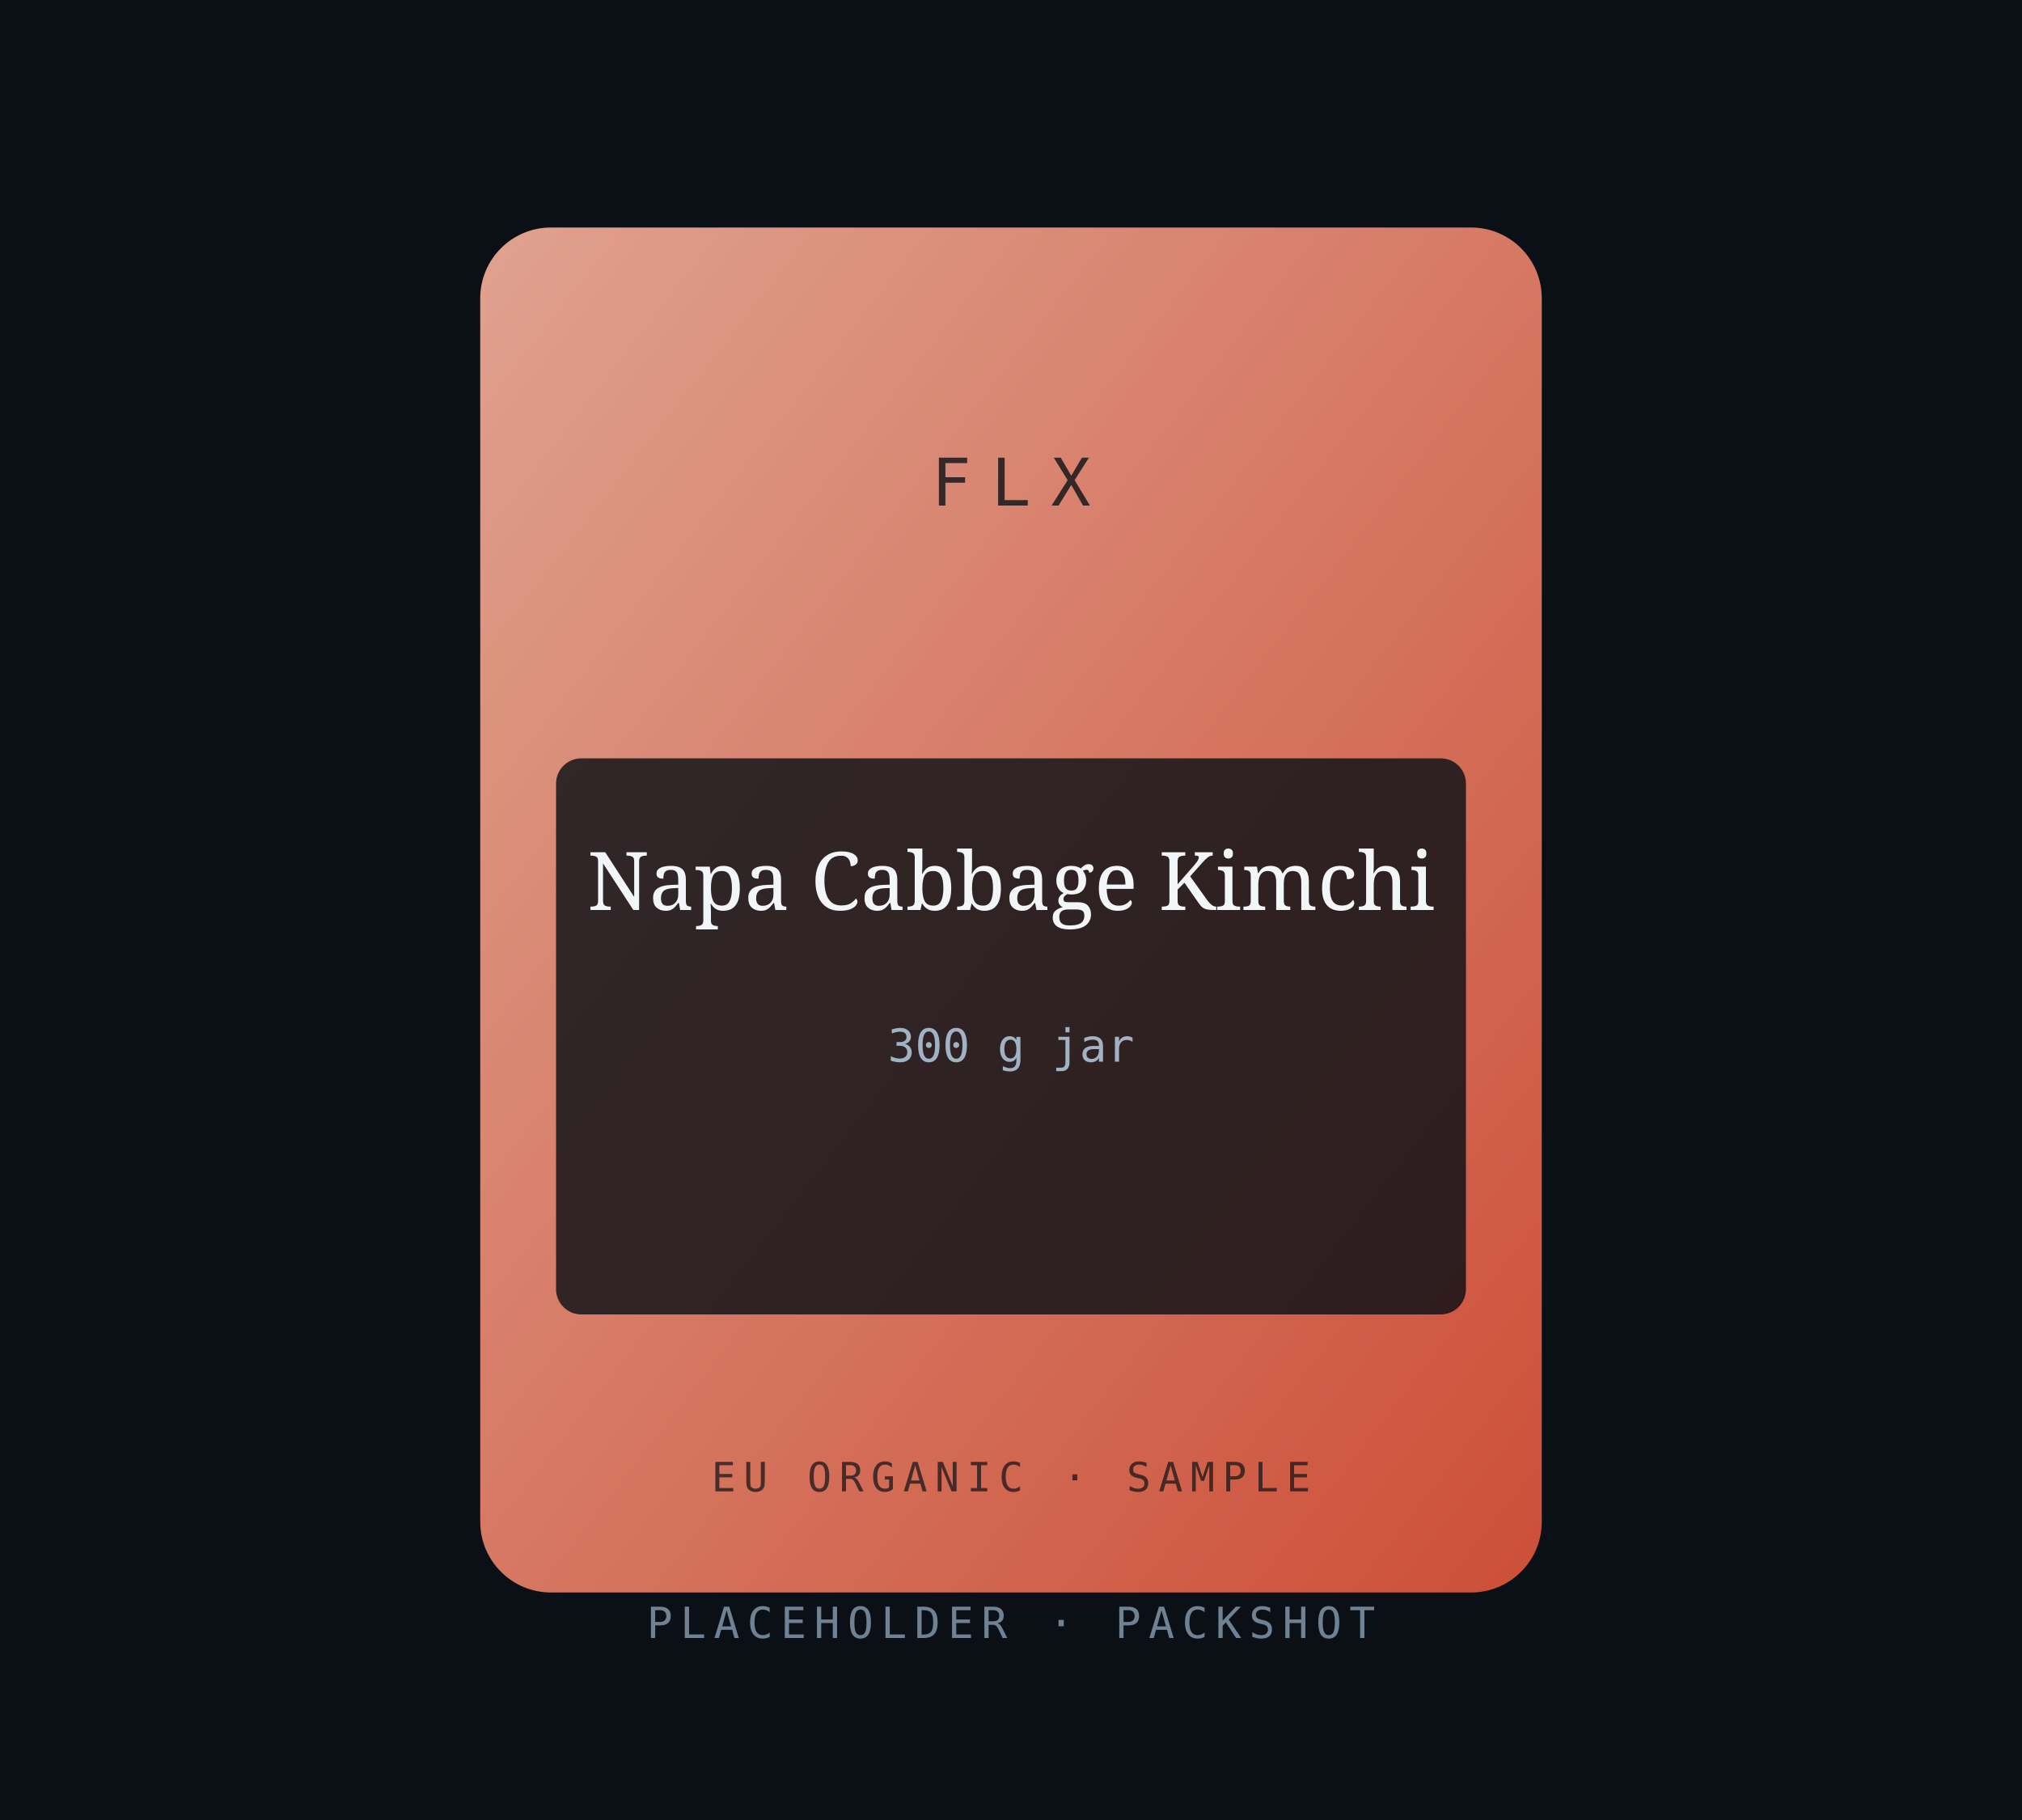
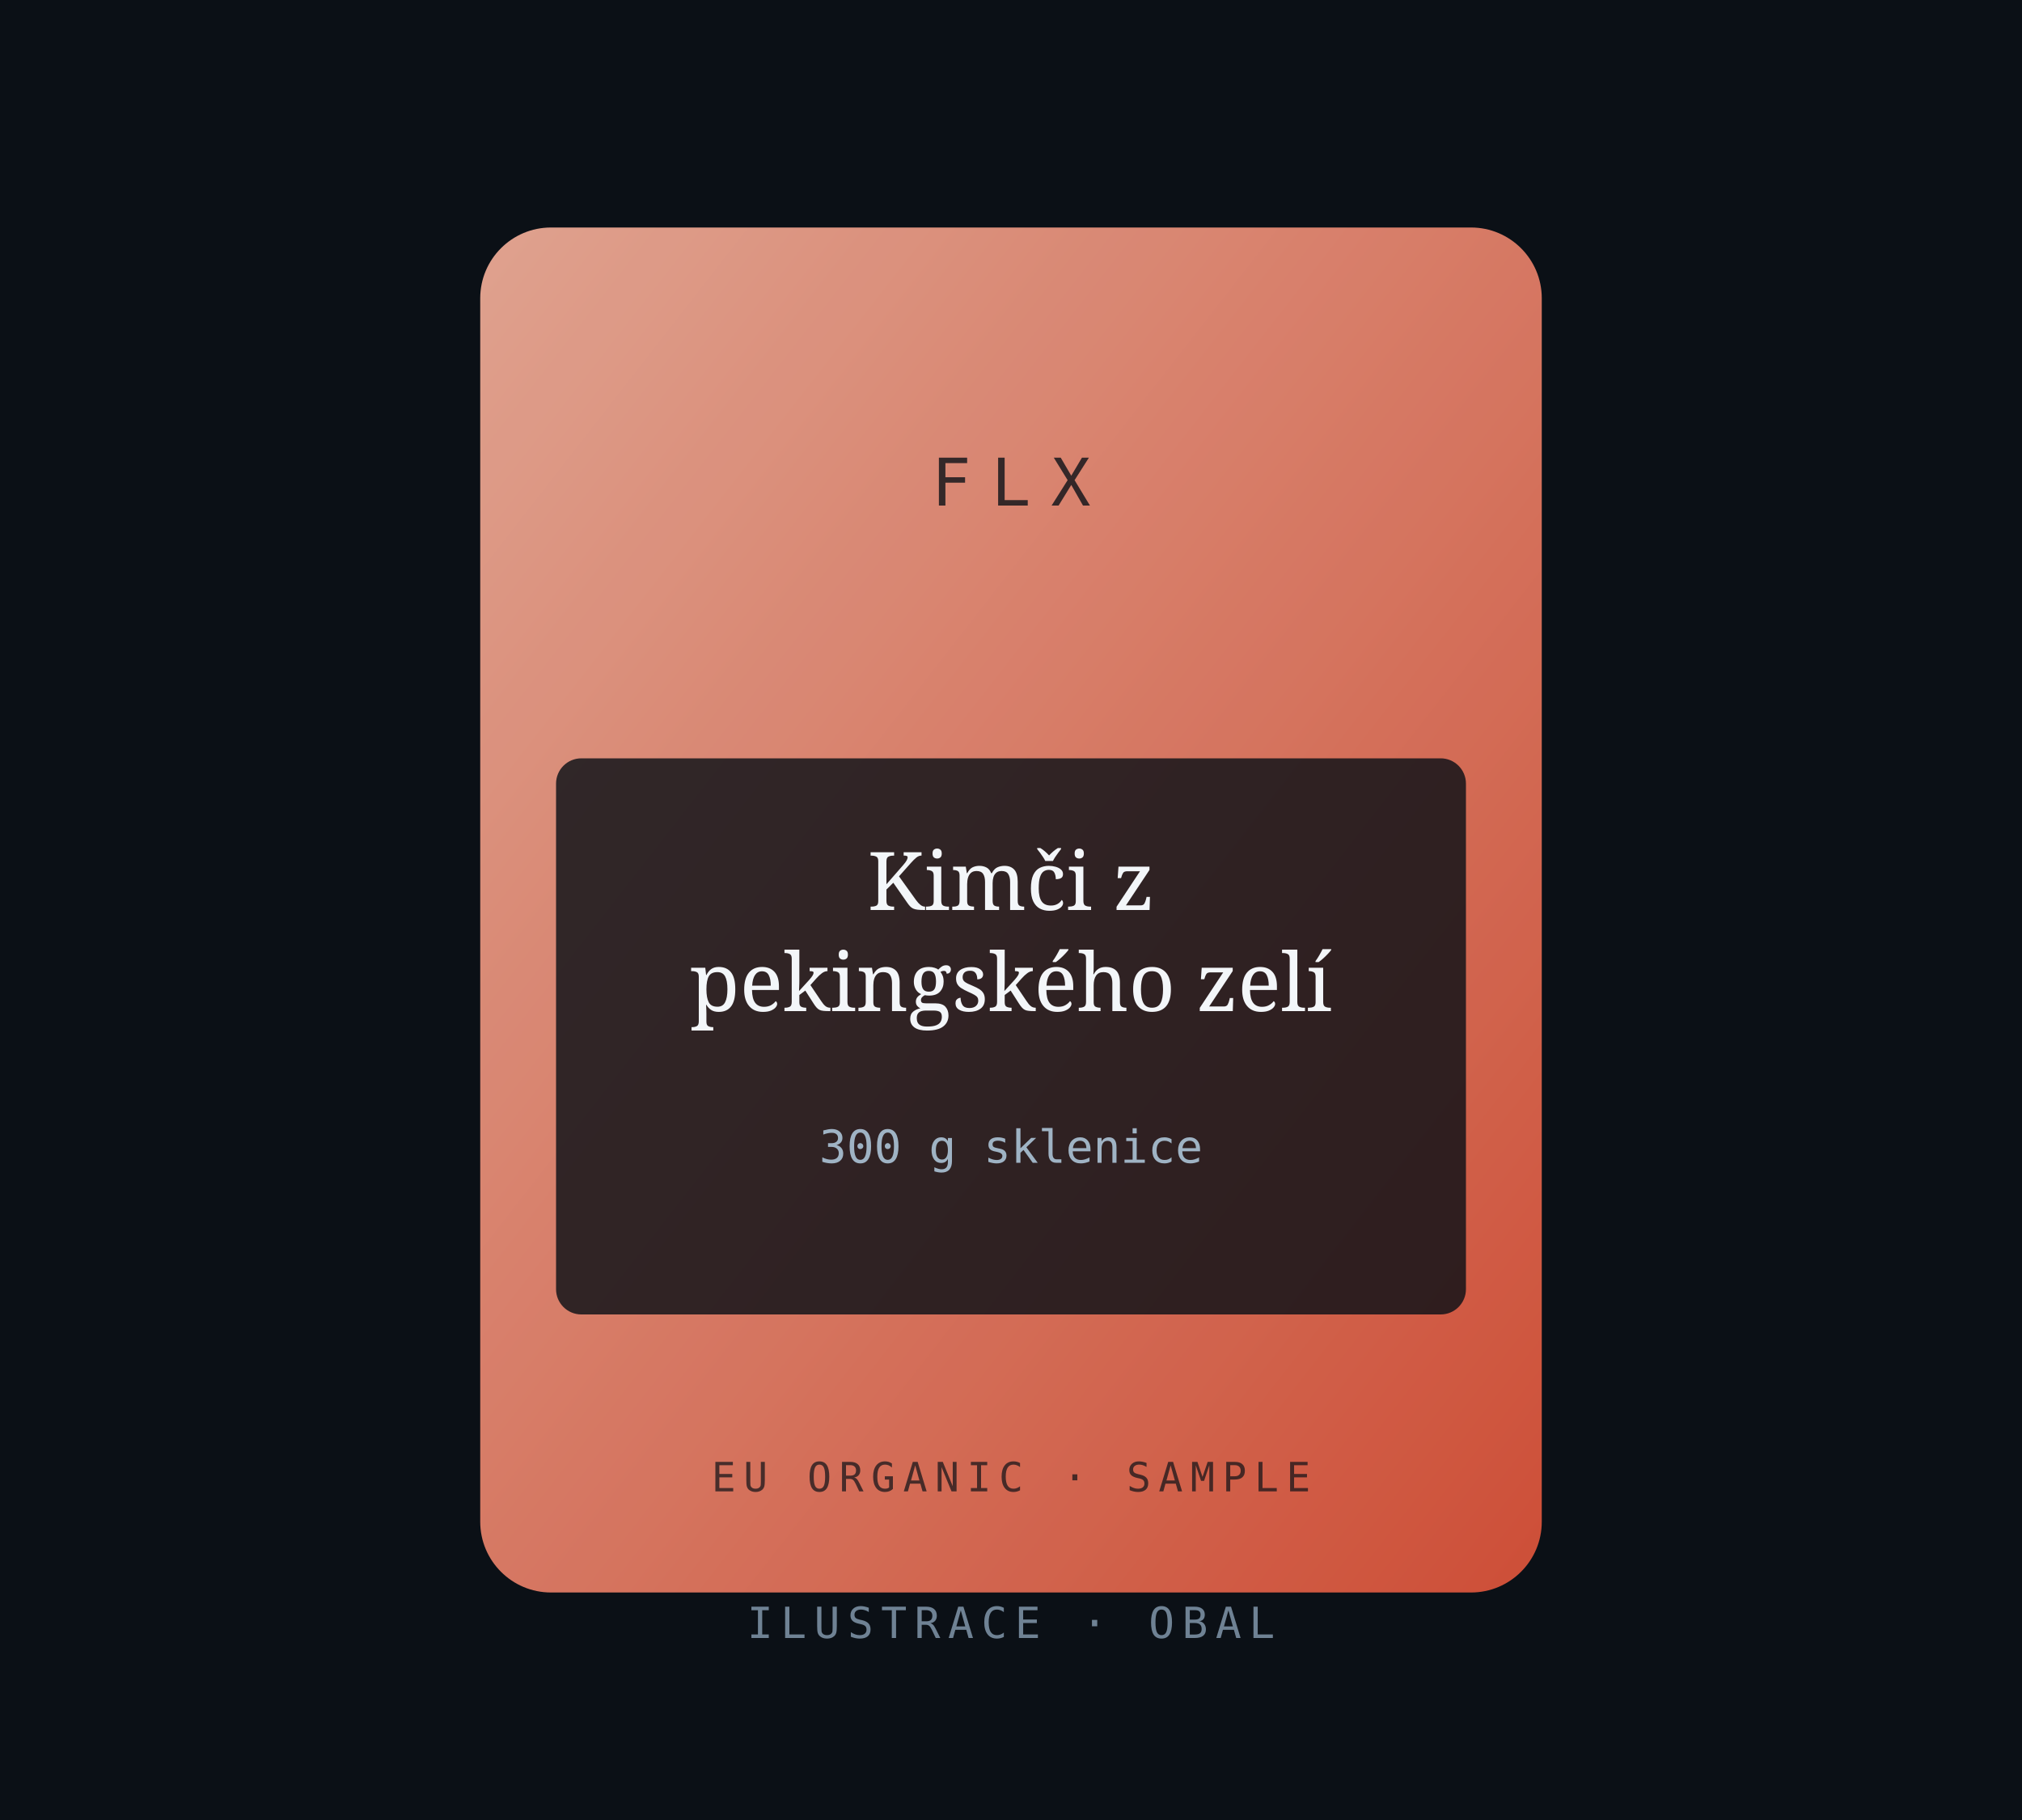
<svg xmlns="http://www.w3.org/2000/svg" viewBox="0 0 800 720" width="800" height="720">
  <defs>
    <linearGradient id="lb-kimchi" x1="0" y1="0" x2="1" y2="1">
      <stop offset="0%" stop-color="#f6b19c" />
      <stop offset="100%" stop-color="#e2553b" />
    </linearGradient>
  </defs>
  <rect width="800" height="720" fill="#0b1016" />
  <rect x="190" y="90" width="420" height="540" rx="28" fill="url(#lb-kimchi)" opacity="0.9" />
  <rect x="220" y="300" width="360" height="220" rx="10" fill="#0b1016" opacity="0.82" />
-   <text x="400" y="360" text-anchor="middle" font-family="Georgia, serif" font-size="32" fill="#f3f6f9">Napa Cabbage Kimchi</text>
-   <text x="400" y="420" text-anchor="middle" font-family="ui-monospace, Menlo, monospace" font-size="18" fill="#9fb3c4">300 g jar</text>
+   <text x="400" y="360" text-anchor="middle" font-family="Georgia, serif" font-size="32" fill="#f3f6f9">Kimči z</text>
+   <text x="400" y="400" text-anchor="middle" font-family="Georgia, serif" font-size="32" fill="#f3f6f9">pekingského zelí</text>
+   <text x="400" y="460" text-anchor="middle" font-family="ui-monospace, Menlo, monospace" font-size="18" fill="#9fb3c4">300 g sklenice</text>
  <text x="400" y="200" text-anchor="middle" font-family="ui-monospace, Menlo, monospace" font-size="26" letter-spacing="8" fill="#0b1016" opacity="0.8">FLX</text>
  <text x="400" y="590" text-anchor="middle" font-family="ui-monospace, Menlo, monospace" font-size="16" letter-spacing="3" fill="#0b1016" opacity="0.7">EU ORGANIC · SAMPLE</text>
-   <text x="400" y="648" text-anchor="middle" font-family="ui-monospace, Menlo, monospace" font-size="17" letter-spacing="3" fill="#6f8294">PLACEHOLDER · PACKSHOT</text>
+   <text x="400" y="648" text-anchor="middle" font-family="ui-monospace, Menlo, monospace" font-size="17" letter-spacing="3" fill="#6f8294">ILUSTRACE · OBAL</text>
</svg>
